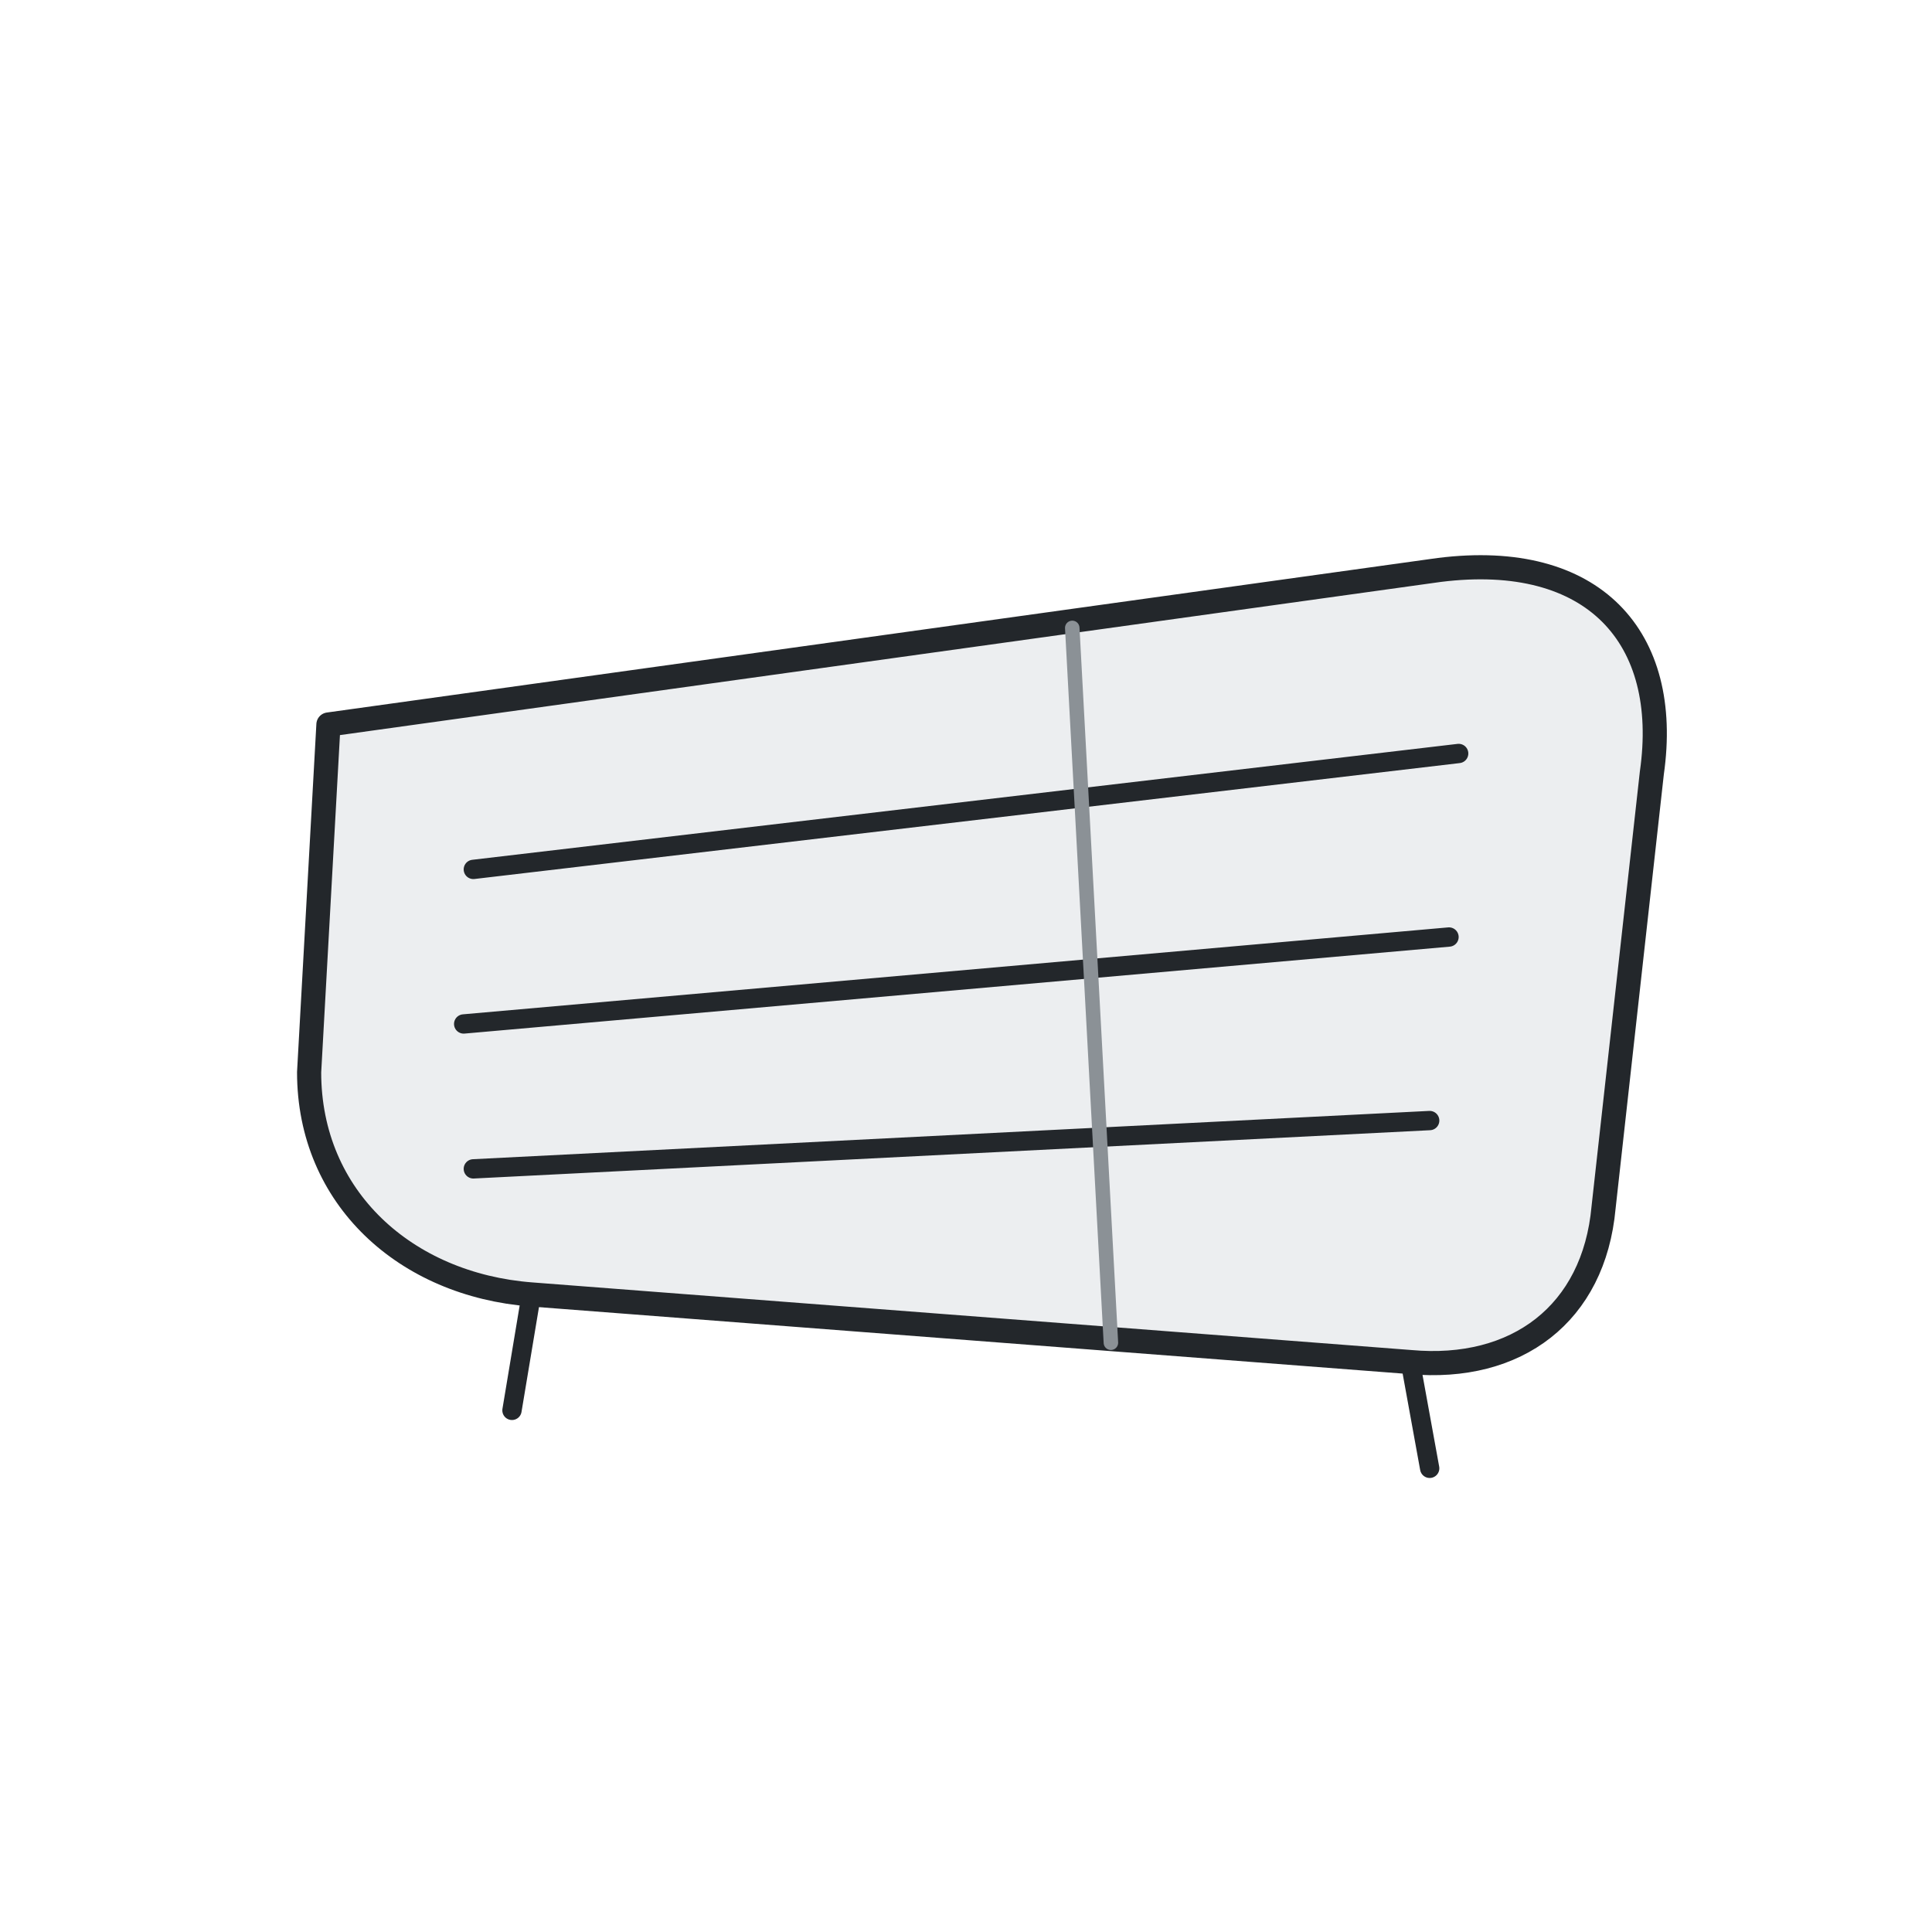
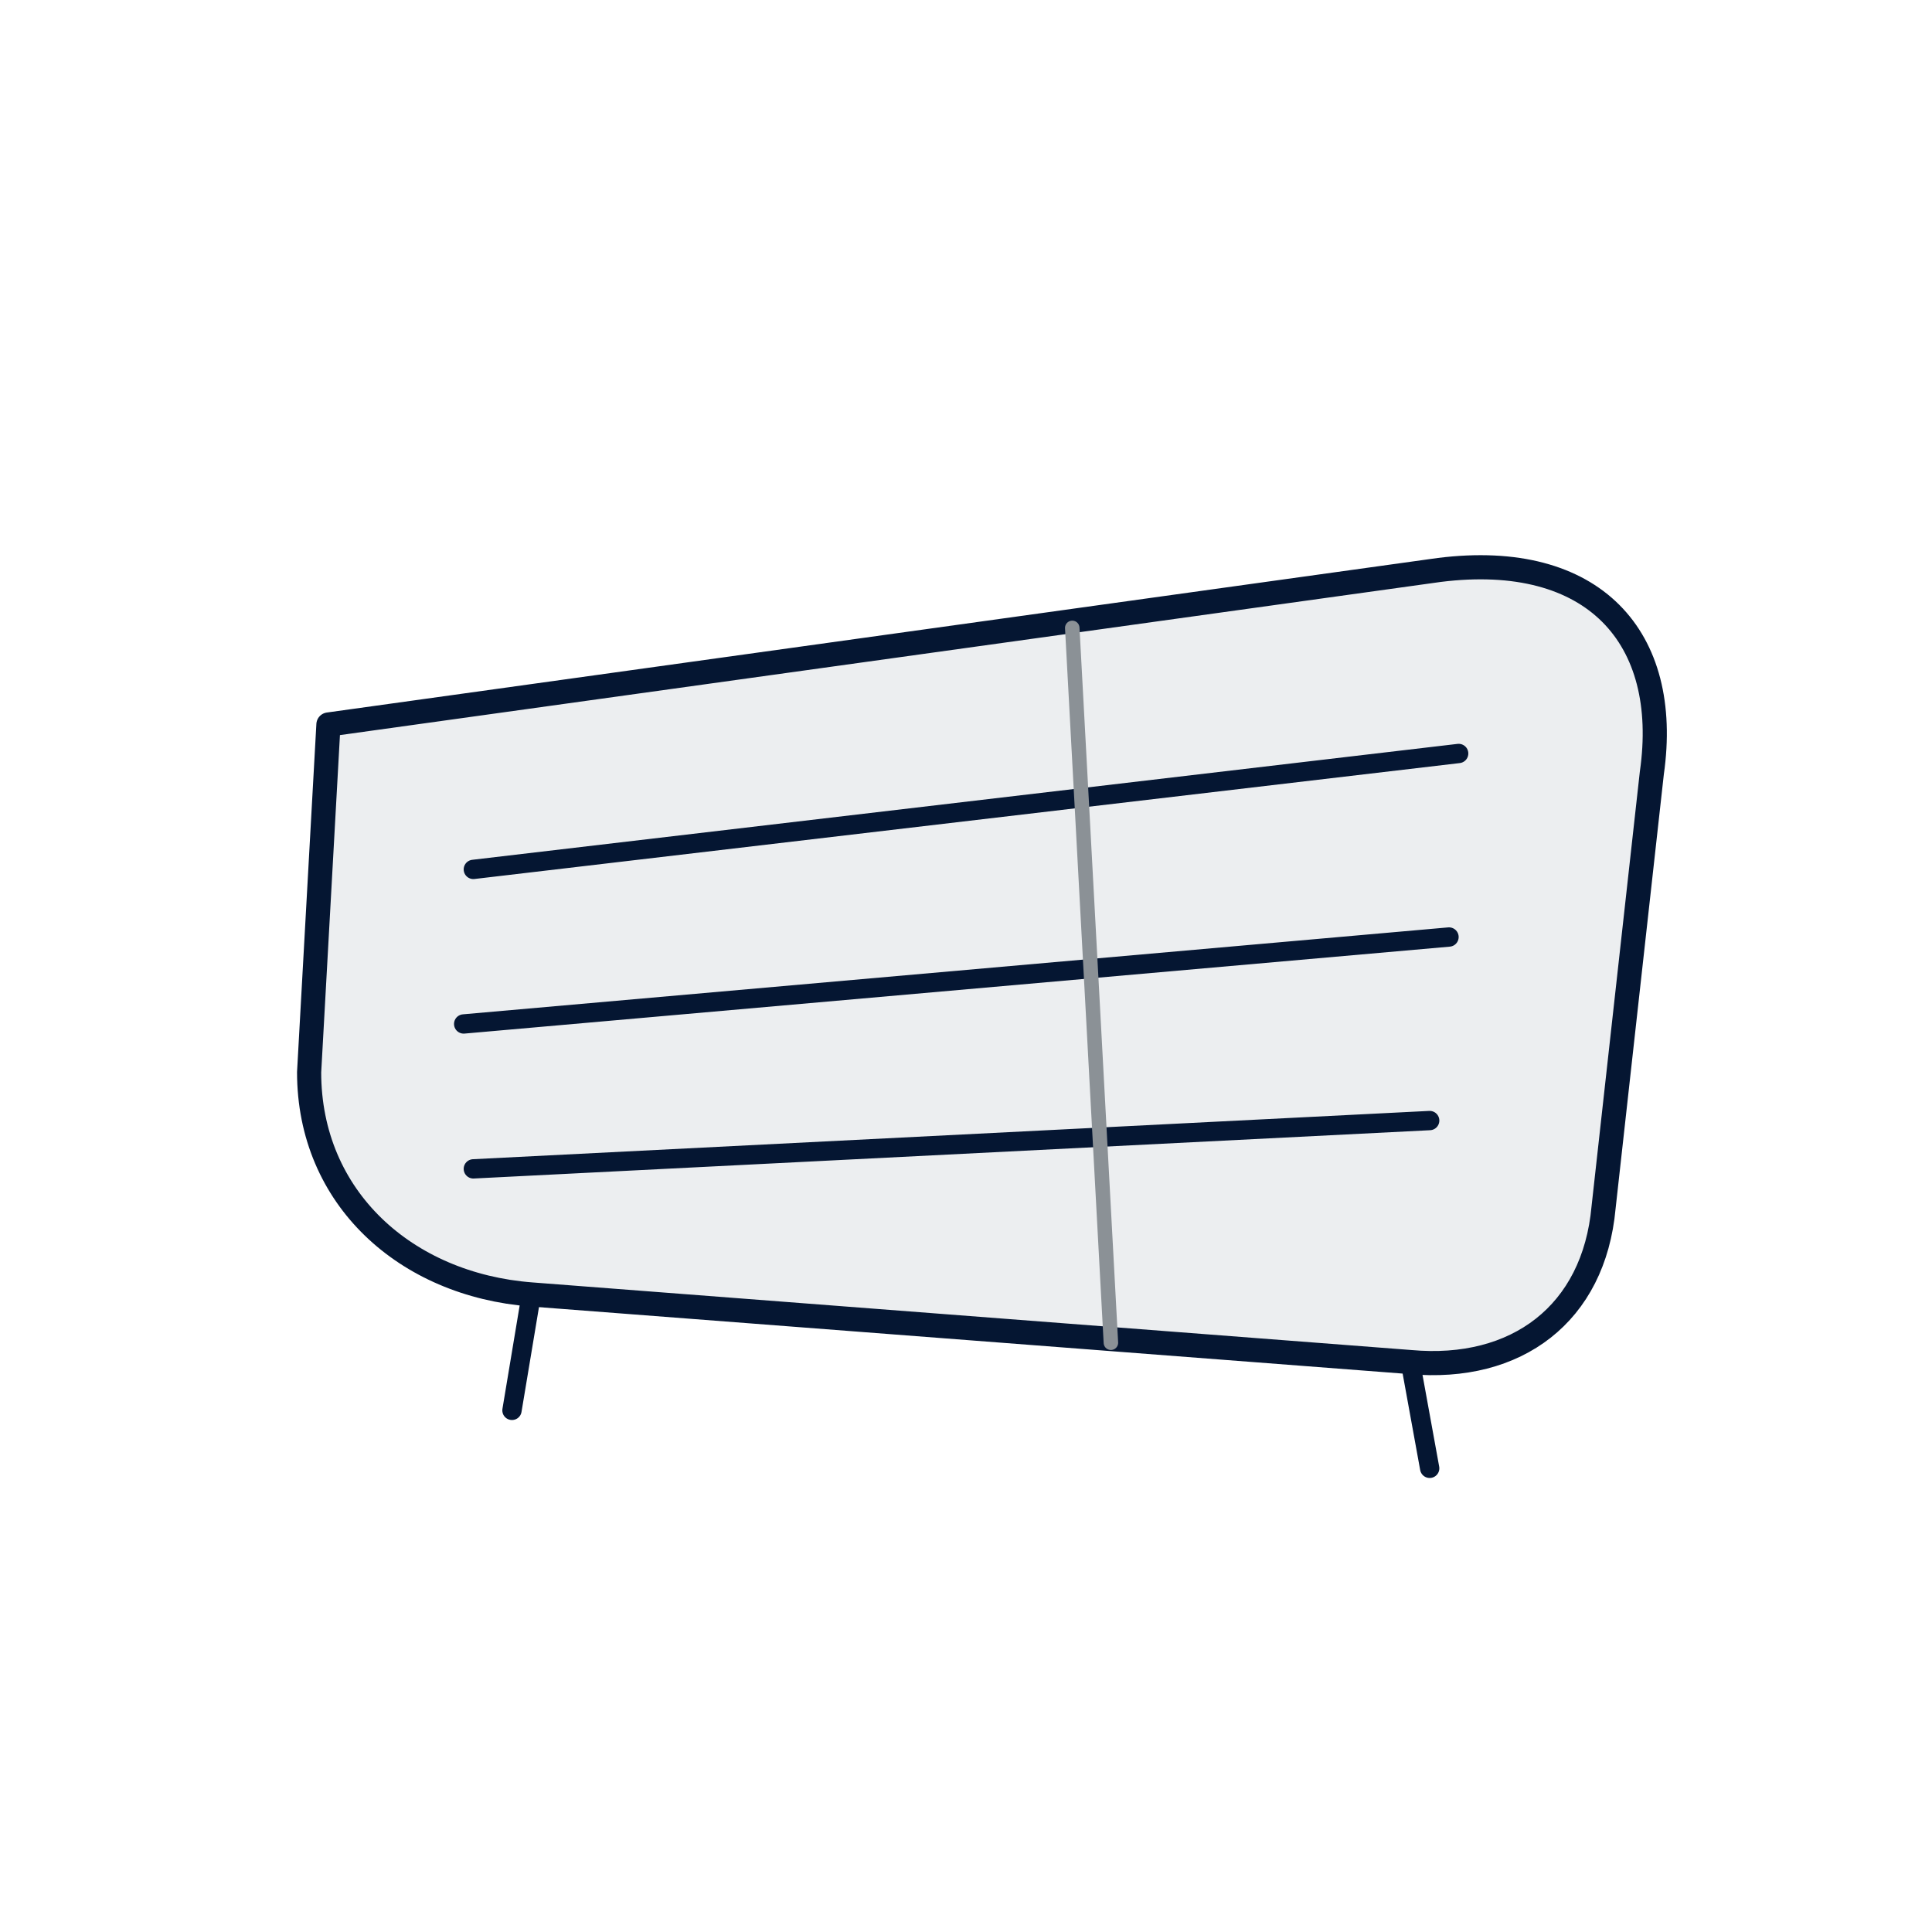
<svg xmlns="http://www.w3.org/2000/svg" viewBox="0 0 400 400" fill="none" stroke-linecap="round" stroke-linejoin="round">
-   <path d="M68 150 L 298 118 C 330 114 346 132 342 160 L 332 250 C 330 272 314 284 292 282 L 110 268 C 84 266 64 248 64 222 Z" fill="#ECEEF0" stroke="#23272B" stroke-width="5" />
-   <path d="M98 180 L 302 156" fill="none" stroke="#23272B" stroke-width="4" />
-   <path d="M96 212 L 300 194" fill="none" stroke="#23272B" stroke-width="4" />
-   <path d="M98 242 L 296 232" fill="none" stroke="#23272B" stroke-width="4" />
+   <path d="M68 150 L 298 118 C 330 114 346 132 342 160 L 332 250 C 330 272 314 284 292 282 L 110 268 C 84 266 64 248 64 222 Z" fill="#ECEEF0" stroke="#051632" stroke-width="5" />
+   <path d="M98 180 L 302 156" fill="none" stroke="#051632" stroke-width="4" />
+   <path d="M96 212 L 300 194" fill="none" stroke="#051632" stroke-width="4" />
+   <path d="M98 242 L 296 232" fill="none" stroke="#051632" stroke-width="4" />
  <path d="M222 130 L 230 278" fill="none" stroke="#8B9196" stroke-width="3" />
-   <path d="M110 268 L 106 292 M 292 282 L 296 304" fill="none" stroke="#23272B" stroke-width="4" />
+   <path d="M110 268 L 106 292 M 292 282 L 296 304" fill="none" stroke="#051632" stroke-width="4" />
</svg>
